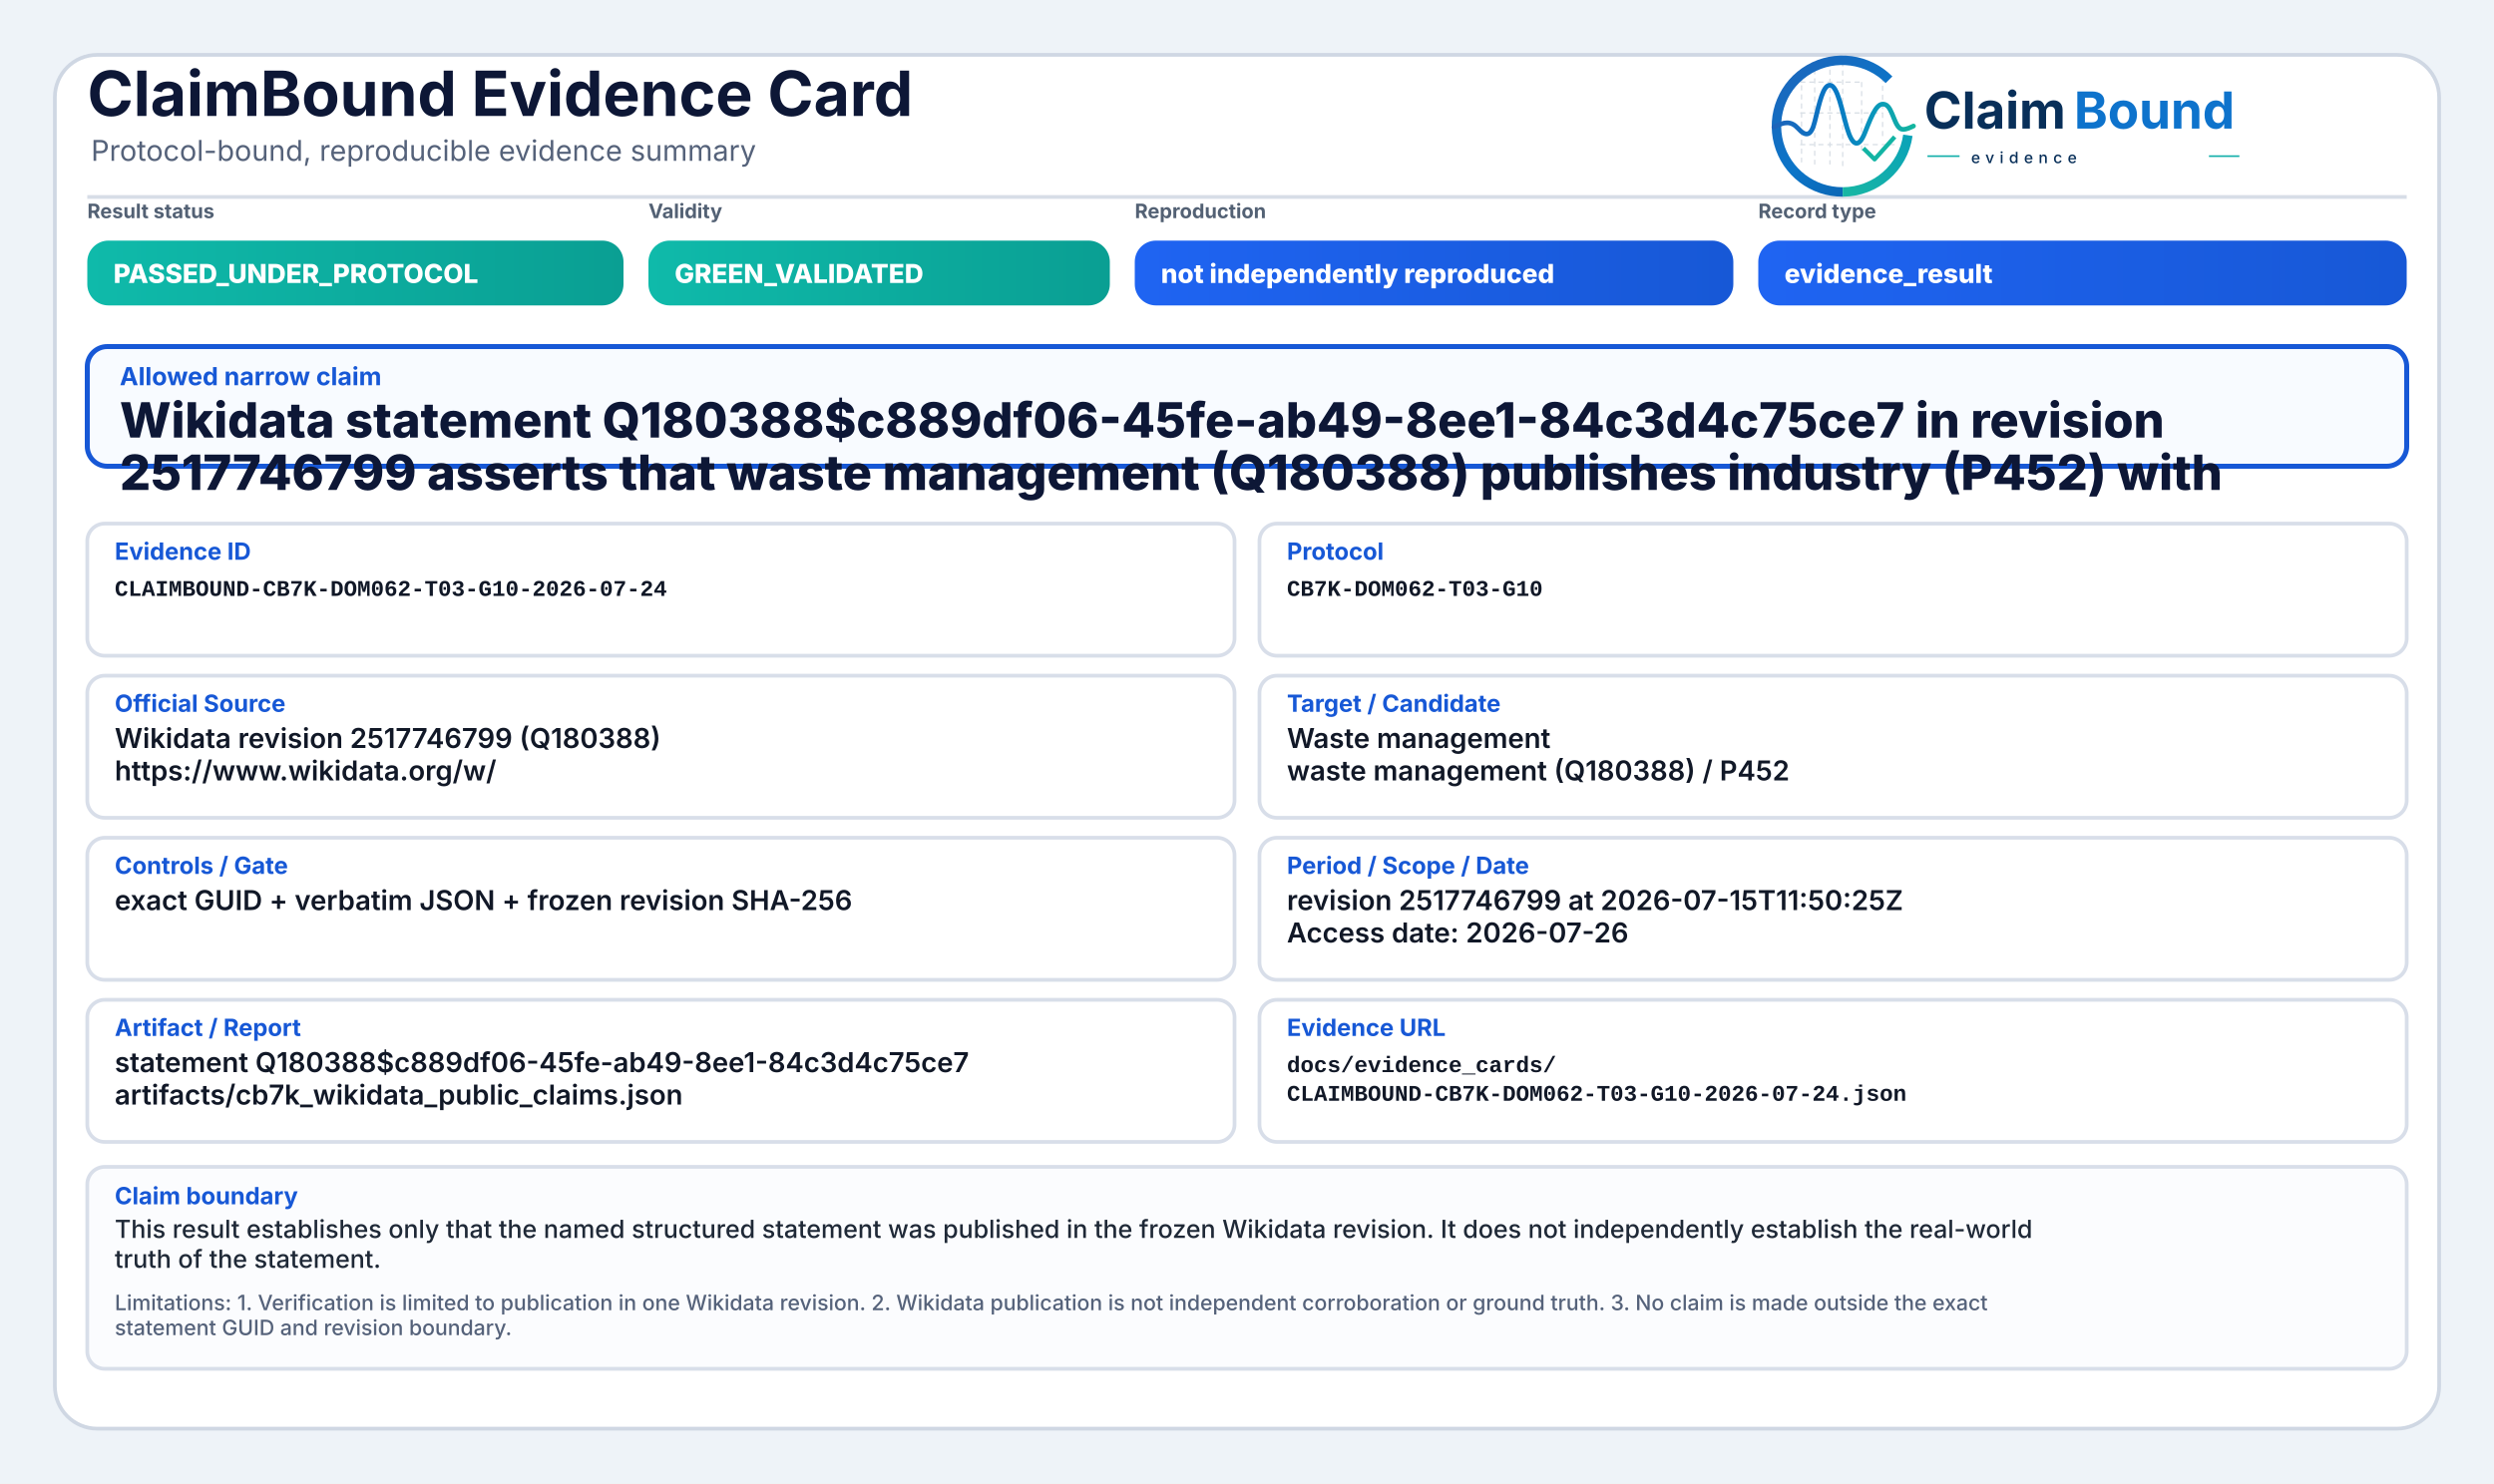
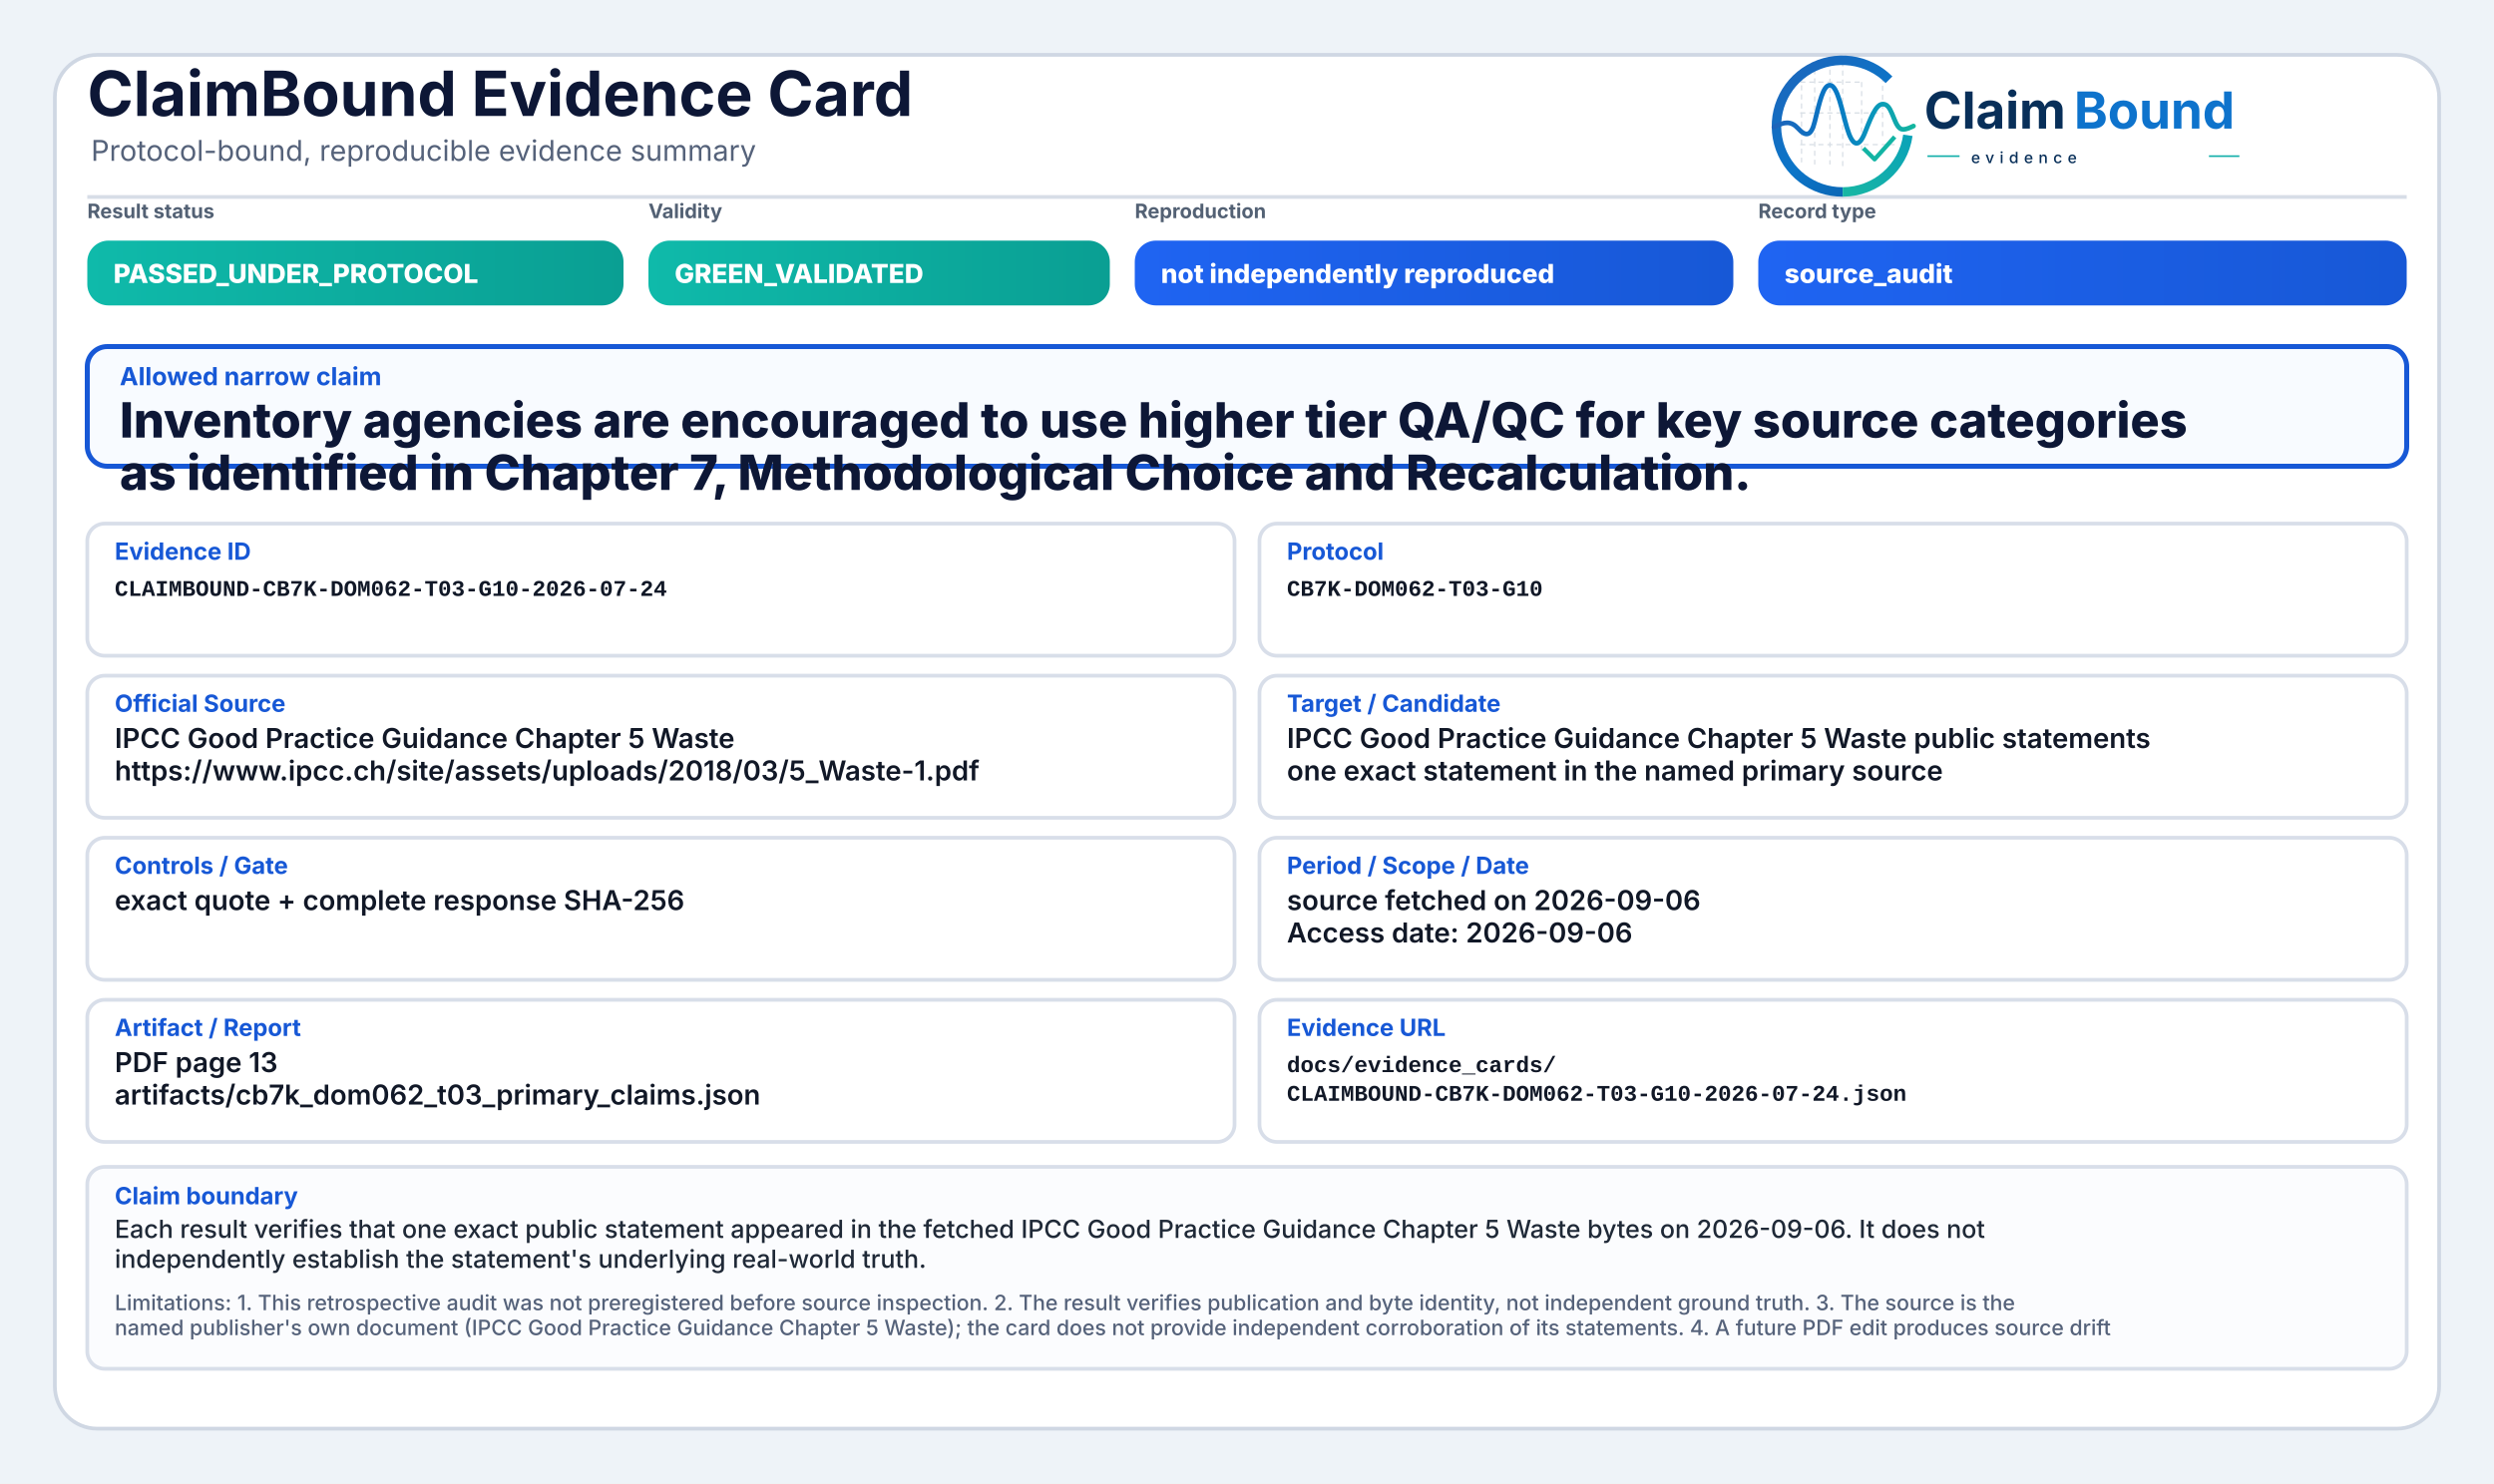
<svg xmlns="http://www.w3.org/2000/svg" width="2000" height="1190" viewBox="0 0 2000 1190" role="img" aria-label="ClaimBound Evidence Card">
  <defs>
    <linearGradient id="greenGrad" x1="0" y1="0" x2="1" y2="0">
      <stop offset="0%" stop-color="#0fbaaa" />
      <stop offset="100%" stop-color="#0a9f93" />
    </linearGradient>
    <linearGradient id="yellowGrad" x1="0" y1="0" x2="1" y2="0">
      <stop offset="0%" stop-color="#fbbf24" />
      <stop offset="100%" stop-color="#d97706" />
    </linearGradient>
    <linearGradient id="amberGrad" x1="0" y1="0" x2="1" y2="0">
      <stop offset="0%" stop-color="#f97316" />
      <stop offset="100%" stop-color="#c2410c" />
    </linearGradient>
    <linearGradient id="redGrad" x1="0" y1="0" x2="1" y2="0">
      <stop offset="0%" stop-color="#ef4444" />
      <stop offset="100%" stop-color="#b91c1c" />
    </linearGradient>
    <linearGradient id="grayGrad" x1="0" y1="0" x2="1" y2="0">
      <stop offset="0%" stop-color="#64748b" />
      <stop offset="100%" stop-color="#475569" />
    </linearGradient>
    <linearGradient id="blueGrad" x1="0" y1="0" x2="1" y2="0">
      <stop offset="0%" stop-color="#1f64f2" />
      <stop offset="100%" stop-color="#1758d6" />
    </linearGradient>
    <linearGradient id="logoRingBlue" x1="73" y1="453" x2="348" y2="793" gradientUnits="userSpaceOnUse">
      <stop offset="0" stop-color="#1E64BA" />
      <stop offset="0.55" stop-color="#0C75C8" />
      <stop offset="1" stop-color="#0A5FAB" />
    </linearGradient>
    <linearGradient id="logoRingTeal" x1="221" y1="792" x2="403" y2="594" gradientUnits="userSpaceOnUse">
      <stop offset="0" stop-color="#18B7A3" />
      <stop offset="1" stop-color="#089EBC" />
    </linearGradient>
    <linearGradient id="logoSignalGradient" x1="61" y1="628" x2="404" y2="628" gradientUnits="userSpaceOnUse">
      <stop offset="0" stop-color="#1E64BA" />
      <stop offset="0.43" stop-color="#0877C4" />
      <stop offset="0.72" stop-color="#0A97BB" />
      <stop offset="1" stop-color="#14B69E" />
    </linearGradient>
  </defs>
  <rect x="0" y="0" width="2000" height="1190" fill="#eef3f8" />
  <rect x="44" y="44" width="1912" height="1102" rx="34" fill="#ffffff" stroke="#cfd7e3" stroke-width="3" />
  <path d="M70 158 H1930" stroke="#d7dde7" stroke-width="3" />
  <text x="70" y="93" font-family="Inter, Segoe UI, Arial, sans-serif" font-size="50" font-weight="750" fill="#0d1736">ClaimBound Evidence Card</text>
  <text x="73" y="129" font-family="Inter, Segoe UI, Arial, sans-serif" font-size="23" font-weight="400" fill="#55627a">Protocol-bound, reproducible evidence summary</text>
  <g aria-label="ClaimBound evidence logo" transform="translate(1415,52) scale(0.33) translate(-40,-478)">
    <g stroke-linecap="butt" stroke-linejoin="round">
      <g stroke="#CBD3DC" stroke-width="3.2" stroke-linecap="round" stroke-dasharray="10 12" opacity="0.72">
        <path d="M130 507V714" />
        <path d="M162 490V719" />
        <path d="M199 491V719" />
        <path d="M230 471V726" />
        <path d="M276 521V690" />
        <path d="M327 508V650" />
        <path d="M128 520H277" />
        <path d="M128 595H327" />
        <path d="M128 672H355" />
      </g>
      <path d="M342.6 514.3A160 160 0 1 0 230 787" fill="none" stroke="url(#logoRingBlue)" stroke-width="23" />
      <path d="M230 787A160 160 0 0 0 388.4 649.3" fill="none" stroke="url(#logoRingTeal)" stroke-width="23" />
      <path d="M63 629.5C87 616.4 104.3 613.6 121.2 632.2C140.7 653.8 153.4 651.6 162.1 616.2C173.8 568.5 182.5 527.5 198.9 527.5C217.5 527.5 228.4 590.6 240.3 630.8C253.4 675.4 268.6 682.8 284.6 641.5C303.5 592.9 315.2 567.6 333.7 574.7C352.6 582 355.7 635.1 376.6 634.9C386.2 634.8 394 630.4 402 626.8" fill="none" stroke="url(#logoSignalGradient)" stroke-width="11.5" stroke-linecap="round" />
      <path d="M284 684.5L307.5 707.7L353 657" fill="none" stroke="#12B4A4" stroke-width="10.5" stroke-linecap="square" />
    </g>
    <text x="428" y="633" font-family="Inter, Segoe UI, Arial, sans-serif" font-size="124" font-weight="750" fill="#082F59" text-rendering="geometricPrecision">Claim</text>
    <text x="792" y="633" font-family="Inter, Segoe UI, Arial, sans-serif" font-size="124" font-weight="750" fill="#0E73CC" text-rendering="geometricPrecision">Bound</text>
    <line x1="436" y1="700" x2="514" y2="700" stroke="#11AFA9" stroke-width="4" />
    <text x="542" y="717" font-family="Inter, Segoe UI, Arial, sans-serif" font-size="38" font-weight="500" letter-spacing="13" fill="#082F59">evidence</text>
    <line x1="1120" y1="700" x2="1194" y2="700" stroke="#11AFA9" stroke-width="4" />
  </g>
  <text x="70" y="175" font-family="Inter, Segoe UI, Arial, sans-serif" font-size="16" font-weight="650" fill="#536174">Result status</text>
  <rect x="70" y="193" width="430" height="52" rx="17" fill="url(#greenGrad)" />
  <text x="91" y="227" font-family="Inter, Segoe UI, Arial, sans-serif" font-size="21" font-weight="800" fill="#ffffff">PASSED_UNDER_PROTOCOL</text>
  <text x="520" y="175" font-family="Inter, Segoe UI, Arial, sans-serif" font-size="16" font-weight="650" fill="#536174">Validity</text>
  <rect x="520" y="193" width="370" height="52" rx="17" fill="url(#greenGrad)" />
  <text x="541" y="227" font-family="Inter, Segoe UI, Arial, sans-serif" font-size="21" font-weight="800" fill="#ffffff">GREEN_VALIDATED</text>
  <text x="910" y="175" font-family="Inter, Segoe UI, Arial, sans-serif" font-size="16" font-weight="650" fill="#536174">Reproduction</text>
  <rect x="910" y="193" width="480" height="52" rx="17" fill="url(#blueGrad)" />
  <text x="931" y="227" font-family="Inter, Segoe UI, Arial, sans-serif" font-size="21" font-weight="800" fill="#ffffff">not independently reproduced</text>
  <text x="1410" y="175" font-family="Inter, Segoe UI, Arial, sans-serif" font-size="16" font-weight="650" fill="#536174">Record type</text>
  <rect x="1410" y="193" width="520" height="52" rx="17" fill="url(#blueGrad)" />
-   <text x="1431" y="227" font-family="Inter, Segoe UI, Arial, sans-serif" font-size="21" font-weight="800" fill="#ffffff">evidence_result</text>
+   <text x="1431" y="227" font-family="Inter, Segoe UI, Arial, sans-serif" font-size="21" font-weight="800" fill="#ffffff">source_audit</text>
  <rect x="70" y="278" width="1860" height="96" rx="16" fill="#f8fbff" stroke="#1758d6" stroke-width="4" />
  <text x="96" y="309" font-family="Inter, Segoe UI, Arial, sans-serif" font-size="20" font-weight="750" fill="#1758d6">Allowed narrow claim</text>
-   <text x="96" y="351" font-family="Inter, Segoe UI, Arial, sans-serif" font-size="39" font-weight="800" fill="#0d1736">Wikidata statement Q180388$c889df06-45fe-ab49-8ee1-84c3d4c75ce7 in revision</text>
-   <text x="96" y="393" font-family="Inter, Segoe UI, Arial, sans-serif" font-size="39" font-weight="800" fill="#0d1736">2517746799 asserts that waste management (Q180388) publishes industry (P452) with</text>
+   <text x="96" y="351" font-family="Inter, Segoe UI, Arial, sans-serif" font-size="39" font-weight="800" fill="#0d1736">Inventory agencies are encouraged to use higher tier QA/QC for key source categories</text>
+   <text x="96" y="393" font-family="Inter, Segoe UI, Arial, sans-serif" font-size="39" font-weight="800" fill="#0d1736">as identified in Chapter 7, Methodological Choice and Recalculation.</text>
  <rect x="70" y="420" width="920" height="106" rx="14" fill="#ffffff" stroke="#d8dee9" stroke-width="3" />
  <text x="92" y="449" font-family="Inter, Segoe UI, Arial, sans-serif" font-size="19" font-weight="750" fill="#1758d6">Evidence ID</text>
  <text x="92" y="478" font-family="SFMono-Regular, Consolas, Liberation Mono, monospace" font-size="18" font-weight="600" fill="#111827">CLAIMBOUND-CB7K-DOM062-T03-G10-2026-07-24</text>
  <rect x="1010" y="420" width="920" height="106" rx="14" fill="#ffffff" stroke="#d8dee9" stroke-width="3" />
  <text x="1032" y="449" font-family="Inter, Segoe UI, Arial, sans-serif" font-size="19" font-weight="750" fill="#1758d6">Protocol</text>
  <text x="1032" y="478" font-family="SFMono-Regular, Consolas, Liberation Mono, monospace" font-size="18" font-weight="600" fill="#111827">CB7K-DOM062-T03-G10</text>
  <rect x="70" y="542" width="920" height="114" rx="14" fill="#ffffff" stroke="#d8dee9" stroke-width="3" />
  <text x="92" y="571" font-family="Inter, Segoe UI, Arial, sans-serif" font-size="19" font-weight="750" fill="#1758d6">Official Source</text>
-   <text x="92" y="600" font-family="Inter, Segoe UI, Arial, sans-serif" font-size="22" font-weight="600" fill="#111827">Wikidata revision 2517746799 (Q180388)</text>
-   <text x="92" y="626" font-family="Inter, Segoe UI, Arial, sans-serif" font-size="22" font-weight="600" fill="#111827">https://www.wikidata.org/w/</text>
+   <text x="92" y="600" font-family="Inter, Segoe UI, Arial, sans-serif" font-size="22" font-weight="600" fill="#111827">IPCC Good Practice Guidance Chapter 5 Waste</text>
+   <text x="92" y="626" font-family="Inter, Segoe UI, Arial, sans-serif" font-size="22" font-weight="600" fill="#111827">https://www.ipcc.ch/site/assets/uploads/2018/03/5_Waste-1.pdf</text>
  <rect x="1010" y="542" width="920" height="114" rx="14" fill="#ffffff" stroke="#d8dee9" stroke-width="3" />
  <text x="1032" y="571" font-family="Inter, Segoe UI, Arial, sans-serif" font-size="19" font-weight="750" fill="#1758d6">Target / Candidate</text>
-   <text x="1032" y="600" font-family="Inter, Segoe UI, Arial, sans-serif" font-size="22" font-weight="600" fill="#111827">Waste management</text>
-   <text x="1032" y="626" font-family="Inter, Segoe UI, Arial, sans-serif" font-size="22" font-weight="600" fill="#111827">waste management (Q180388) / P452</text>
+   <text x="1032" y="600" font-family="Inter, Segoe UI, Arial, sans-serif" font-size="22" font-weight="600" fill="#111827">IPCC Good Practice Guidance Chapter 5 Waste public statements</text>
+   <text x="1032" y="626" font-family="Inter, Segoe UI, Arial, sans-serif" font-size="22" font-weight="600" fill="#111827">one exact statement in the named primary source</text>
  <rect x="70" y="672" width="920" height="114" rx="14" fill="#ffffff" stroke="#d8dee9" stroke-width="3" />
  <text x="92" y="701" font-family="Inter, Segoe UI, Arial, sans-serif" font-size="19" font-weight="750" fill="#1758d6">Controls / Gate</text>
-   <text x="92" y="730" font-family="Inter, Segoe UI, Arial, sans-serif" font-size="22" font-weight="600" fill="#111827">exact GUID + verbatim JSON + frozen revision SHA-256</text>
+   <text x="92" y="730" font-family="Inter, Segoe UI, Arial, sans-serif" font-size="22" font-weight="600" fill="#111827">exact quote + complete response SHA-256</text>
  <rect x="1010" y="672" width="920" height="114" rx="14" fill="#ffffff" stroke="#d8dee9" stroke-width="3" />
  <text x="1032" y="701" font-family="Inter, Segoe UI, Arial, sans-serif" font-size="19" font-weight="750" fill="#1758d6">Period / Scope / Date</text>
-   <text x="1032" y="730" font-family="Inter, Segoe UI, Arial, sans-serif" font-size="22" font-weight="600" fill="#111827">revision 2517746799 at 2026-07-15T11:50:25Z</text>
-   <text x="1032" y="756" font-family="Inter, Segoe UI, Arial, sans-serif" font-size="22" font-weight="600" fill="#111827">Access date: 2026-07-26</text>
+   <text x="1032" y="730" font-family="Inter, Segoe UI, Arial, sans-serif" font-size="22" font-weight="600" fill="#111827">source fetched on 2026-09-06</text>
+   <text x="1032" y="756" font-family="Inter, Segoe UI, Arial, sans-serif" font-size="22" font-weight="600" fill="#111827">Access date: 2026-09-06</text>
  <rect x="70" y="802" width="920" height="114" rx="14" fill="#ffffff" stroke="#d8dee9" stroke-width="3" />
  <text x="92" y="831" font-family="Inter, Segoe UI, Arial, sans-serif" font-size="19" font-weight="750" fill="#1758d6">Artifact / Report</text>
-   <text x="92" y="860" font-family="Inter, Segoe UI, Arial, sans-serif" font-size="22" font-weight="600" fill="#111827">statement Q180388$c889df06-45fe-ab49-8ee1-84c3d4c75ce7</text>
-   <text x="92" y="886" font-family="Inter, Segoe UI, Arial, sans-serif" font-size="22" font-weight="600" fill="#111827">artifacts/cb7k_wikidata_public_claims.json</text>
+   <text x="92" y="860" font-family="Inter, Segoe UI, Arial, sans-serif" font-size="22" font-weight="600" fill="#111827">PDF page 13</text>
+   <text x="92" y="886" font-family="Inter, Segoe UI, Arial, sans-serif" font-size="22" font-weight="600" fill="#111827">artifacts/cb7k_dom062_t03_primary_claims.json</text>
  <rect x="1010" y="802" width="920" height="114" rx="14" fill="#ffffff" stroke="#d8dee9" stroke-width="3" />
  <text x="1032" y="831" font-family="Inter, Segoe UI, Arial, sans-serif" font-size="19" font-weight="750" fill="#1758d6">Evidence URL</text>
  <text x="1032" y="860" font-family="SFMono-Regular, Consolas, Liberation Mono, monospace" font-size="18" font-weight="600" fill="#111827">docs/evidence_cards/</text>
  <text x="1032" y="883" font-family="SFMono-Regular, Consolas, Liberation Mono, monospace" font-size="18" font-weight="600" fill="#111827">CLAIMBOUND-CB7K-DOM062-T03-G10-2026-07-24.json</text>
  <rect x="70" y="936" width="1860" height="162" rx="14" fill="#fbfcfe" stroke="#d8dee9" stroke-width="3" />
  <text x="92" y="966" font-family="Inter, Segoe UI, Arial, sans-serif" font-size="19" font-weight="750" fill="#1758d6">Claim boundary</text>
-   <text x="92" y="993" font-family="Inter, Segoe UI, Arial, sans-serif" font-size="20" font-weight="500" fill="#1f2937">This result establishes only that the named structured statement was published in the frozen Wikidata revision. It does not independently establish the real-world</text>
-   <text x="92" y="1017" font-family="Inter, Segoe UI, Arial, sans-serif" font-size="20" font-weight="500" fill="#1f2937">truth of the statement.</text>
-   <text x="92" y="1051" font-family="Inter, Segoe UI, Arial, sans-serif" font-size="17" font-weight="500" fill="#55627a">Limitations: 1. Verification is limited to publication in one Wikidata revision. 2. Wikidata publication is not independent corroboration or ground truth. 3. No claim is made outside the exact</text>
-   <text x="92" y="1071" font-family="Inter, Segoe UI, Arial, sans-serif" font-size="17" font-weight="500" fill="#55627a">statement GUID and revision boundary.</text>
+   <text x="92" y="993" font-family="Inter, Segoe UI, Arial, sans-serif" font-size="20" font-weight="500" fill="#1f2937">Each result verifies that one exact public statement appeared in the fetched IPCC Good Practice Guidance Chapter 5 Waste bytes on 2026-09-06. It does not</text>
+   <text x="92" y="1017" font-family="Inter, Segoe UI, Arial, sans-serif" font-size="20" font-weight="500" fill="#1f2937">independently establish the statement's underlying real-world truth.</text>
+   <text x="92" y="1051" font-family="Inter, Segoe UI, Arial, sans-serif" font-size="17" font-weight="500" fill="#55627a">Limitations: 1. This retrospective audit was not preregistered before source inspection. 2. The result verifies publication and byte identity, not independent ground truth. 3. The source is the</text>
+   <text x="92" y="1071" font-family="Inter, Segoe UI, Arial, sans-serif" font-size="17" font-weight="500" fill="#55627a">named publisher's own document (IPCC Good Practice Guidance Chapter 5 Waste); the card does not provide independent corroboration of its statements. 4. A future PDF edit produces source drift</text>
</svg>
